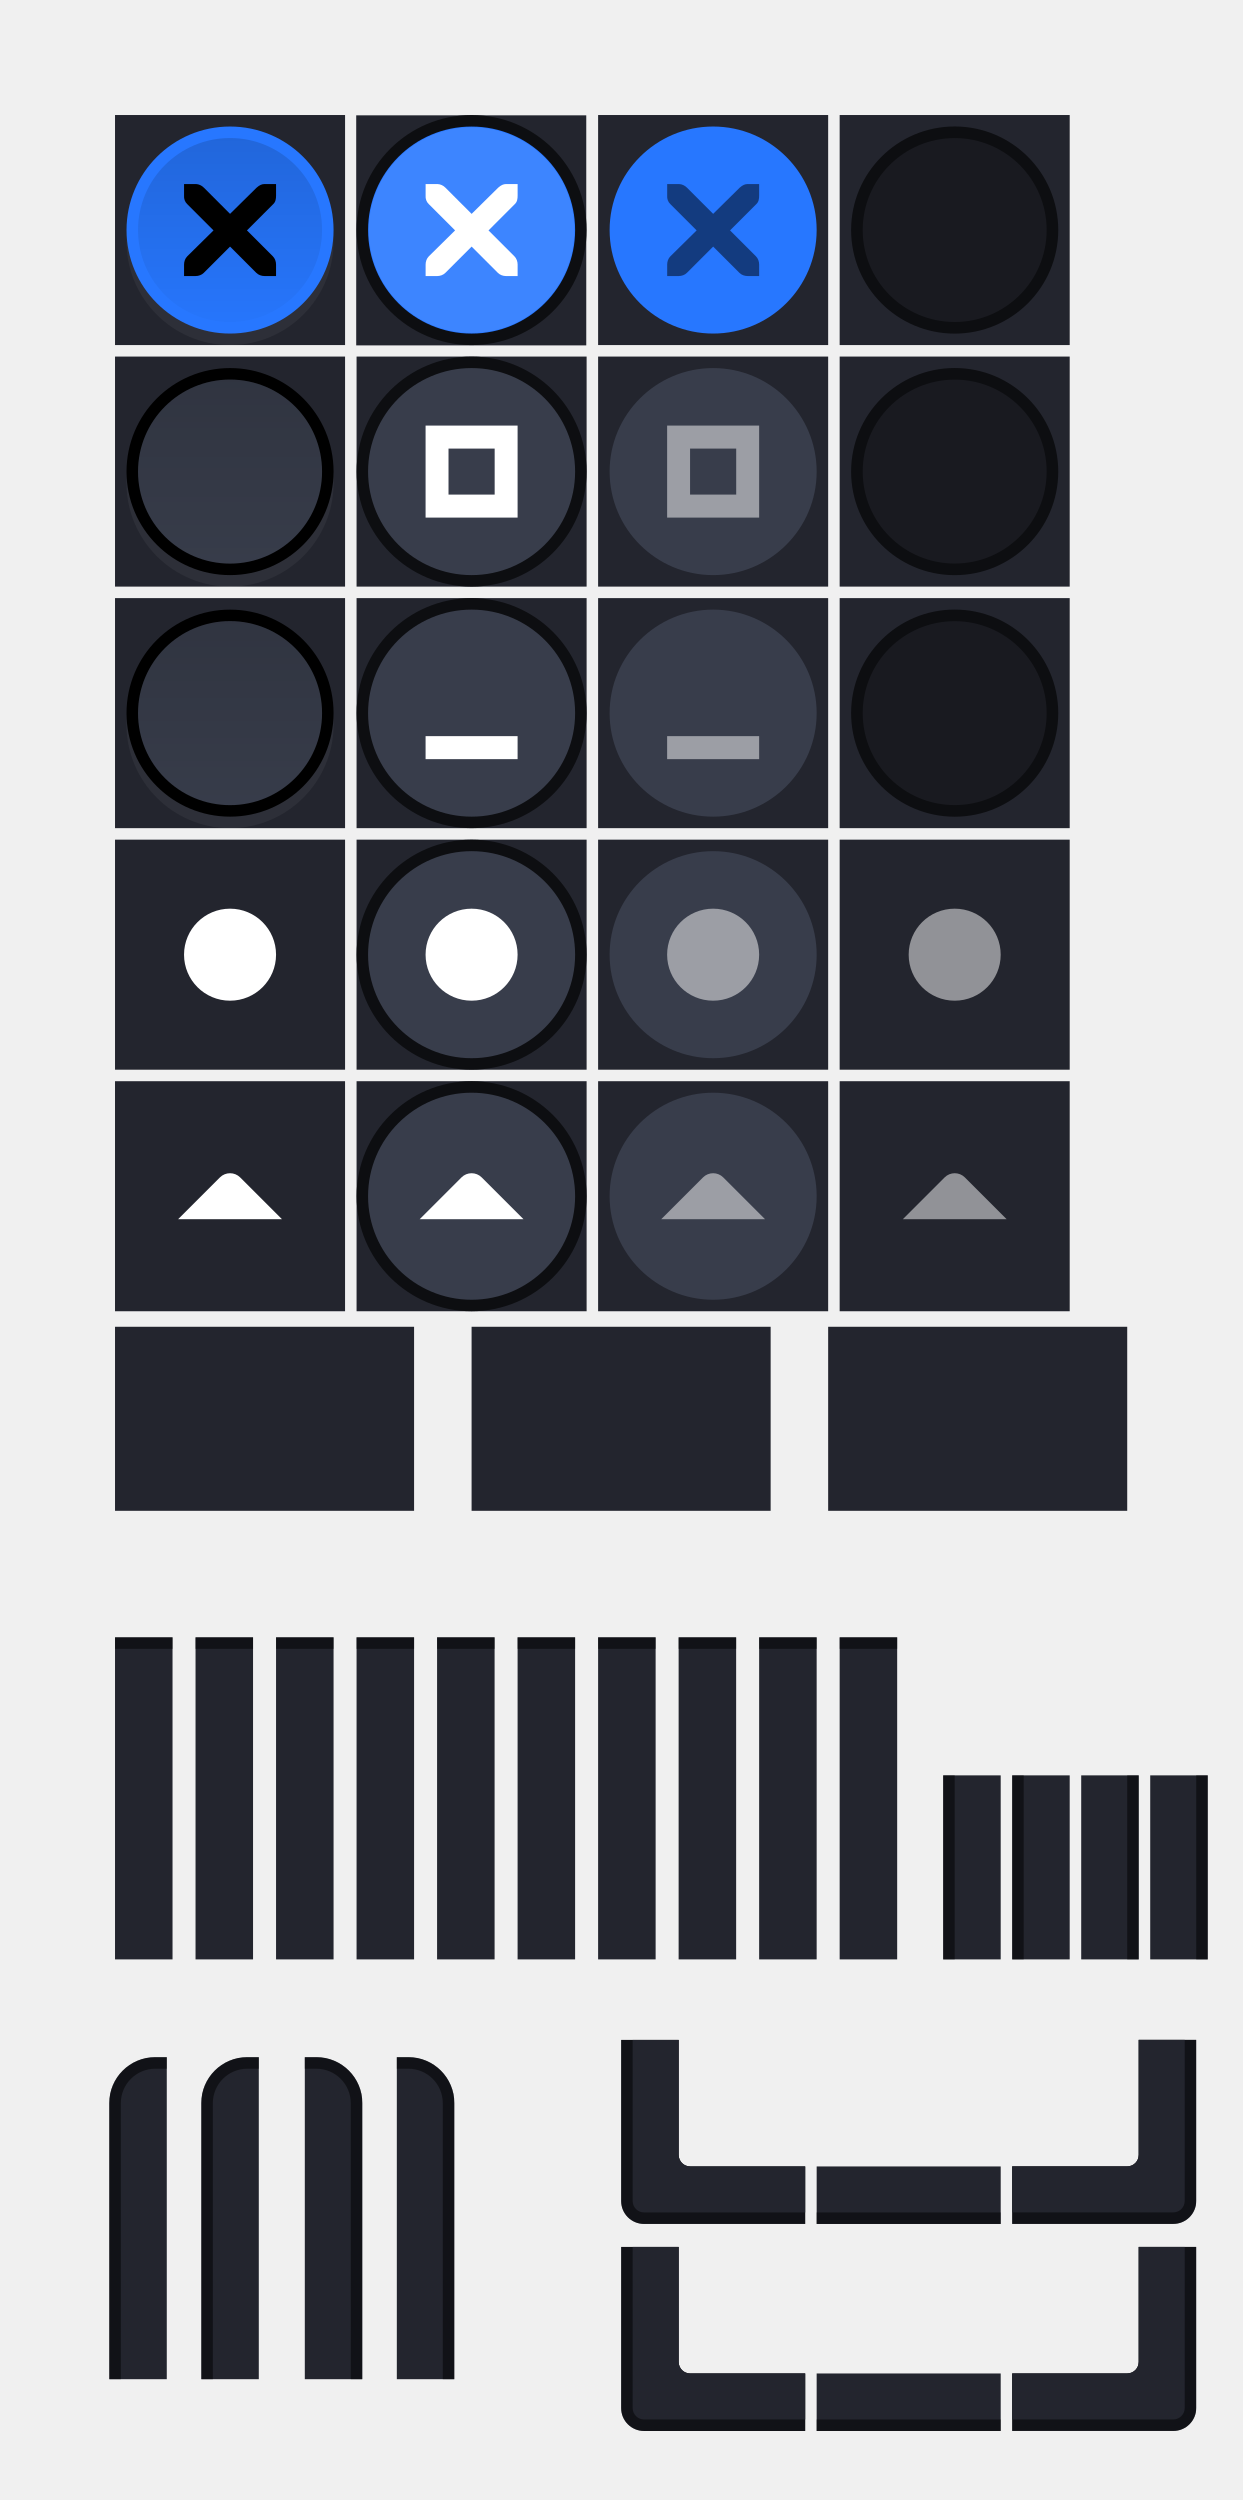
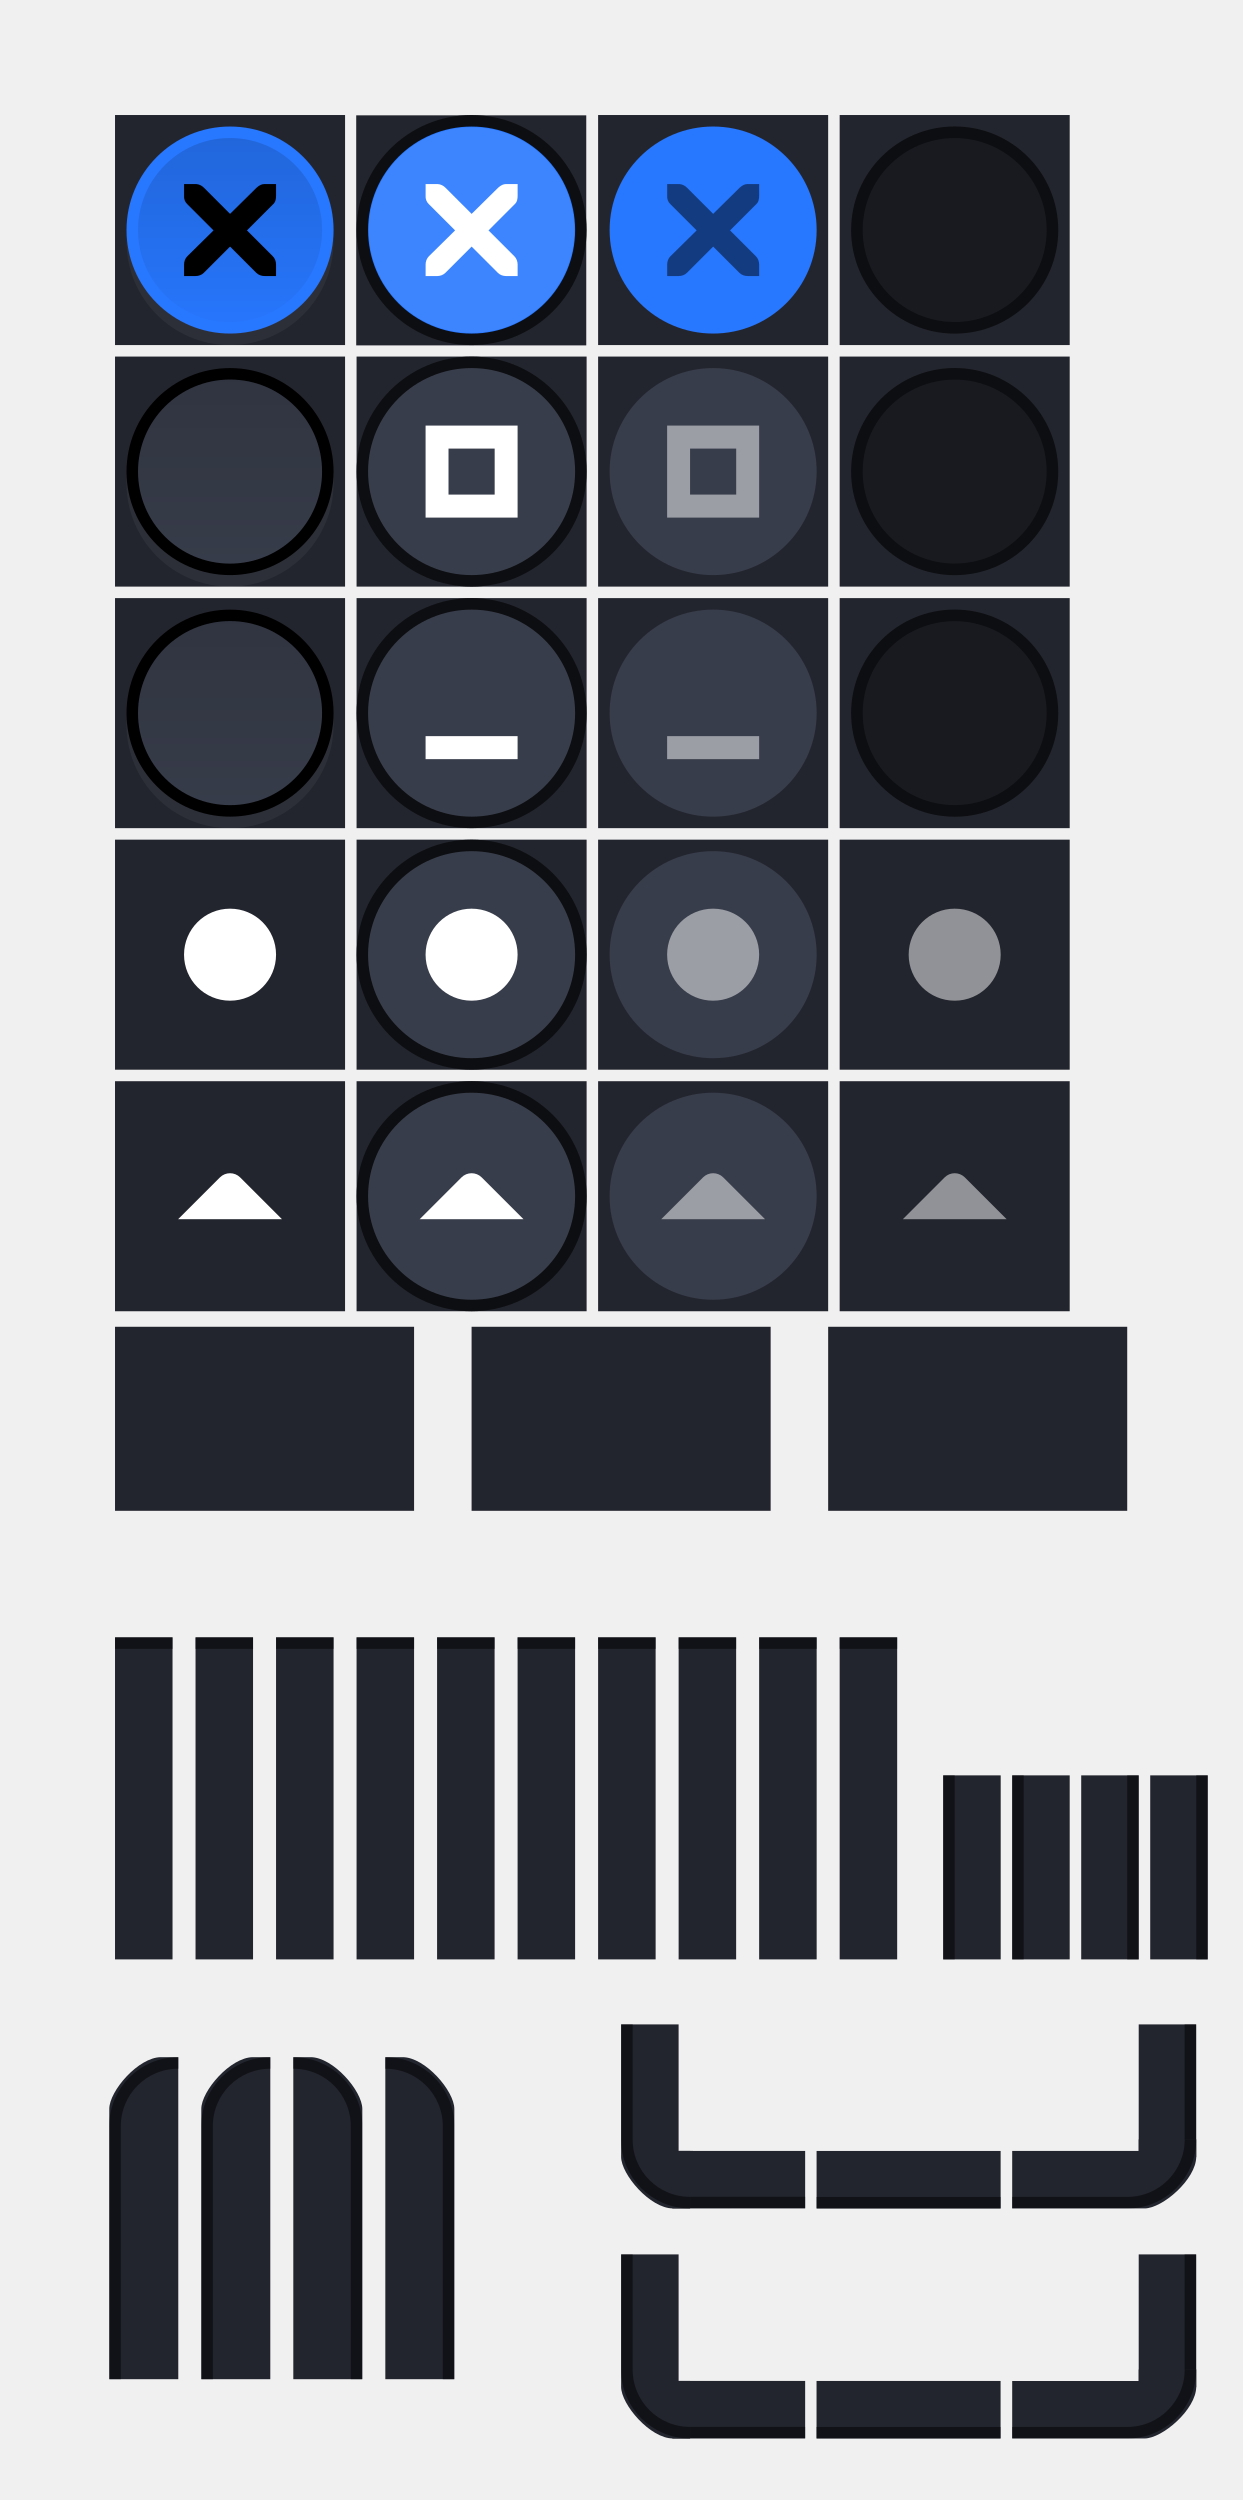
<svg xmlns="http://www.w3.org/2000/svg" xmlns:xlink="http://www.w3.org/1999/xlink" version="1.1" viewBox="0 0 108 217.35">
  <defs>
    <linearGradient id="linearGradient1078">
      <stop style="stop-opacity:.149" offset="0" />
      <stop style="stop-opacity:0" offset="1" />
    </linearGradient>
    <linearGradient id="linearGradient1387">
      <stop stop-color="#383d4b" offset="0" />
      <stop stop-color="#383d4b" offset=".6" />
      <stop stop-color="#13151a" offset="1" />
    </linearGradient>
    <clipPath id="b">
      <rect x="109.41" y="196.63" width="16" height="16" opacity=".3" />
    </clipPath>
    <clipPath id="a">
-       <rect x="9.5" y="178.85" width="5" height="28" fill="#fff" opacity=".539" />
+       <rect x="9.5" y="178.85" width="6" height="28" fill="#fff" opacity=".539" />
    </clipPath>
    <radialGradient id="radialGradient1090-4-5" cx="19" cy="571.7" r="7.503" gradientTransform="matrix(1.4225 -5.3748e-7 5.371e-7 1.4225 57.973 -174.87)" gradientUnits="userSpaceOnUse" xlink:href="#linearGradient1387" />
    <radialGradient id="radialGradient1090-7" cx="19" cy="571.7" r="7.503" gradientTransform="matrix(1.433 -5.4148e-7 5.4109e-7 1.433 -8.2283 -213.91)" gradientUnits="userSpaceOnUse" xlink:href="#linearGradient1387" />
    <radialGradient id="radialGradient1090-7-3" cx="19" cy="571.7" r="7.503" gradientTransform="matrix(1.433 -5.4148e-7 5.4109e-7 1.433 -8.2283 -180.91)" gradientUnits="userSpaceOnUse" xlink:href="#linearGradient1387" />
    <radialGradient id="radialGradient1090-4-5-6" cx="19" cy="571.7" r="7.503" gradientTransform="matrix(1.4225 -5.3748e-7 5.371e-7 1.4225 57.973 -207.87)" gradientUnits="userSpaceOnUse" xlink:href="#linearGradient1387" />
    <linearGradient id="linearGradient1080" x1="19" x2="19" y1="562.36" y2="581.25" gradientUnits="userSpaceOnUse" xlink:href="#linearGradient1078" />
    <linearGradient id="linearGradient1080-6" x1="19" x2="19" y1="562.36" y2="581.25" gradientTransform="translate(3e-7 33)" gradientUnits="userSpaceOnUse" xlink:href="#linearGradient1078" />
    <linearGradient id="linearGradient1080-62" x1="19" x2="19" y1="562.36" y2="581.25" gradientTransform="translate(-2e-7 66)" gradientUnits="userSpaceOnUse" xlink:href="#linearGradient1078" />
+     <clipPath id="clipPath6191">
+       <path d="m9.5 194.85v-16h16v5h-11v11z" style="stroke-linecap:round;stroke-linejoin:round;stroke-width:30.2" />
+     </clipPath>
  </defs>
  <rect id="menu-active" x="10" y="115.35" width="26" height="16" fill="#23252e" />
  <use id="menu-pressed" transform="translate(31 -2.0352e-5)" width="100%" height="100%" fill="#ffffff" xlink:href="#menu-active" />
  <use id="menu-inactive" transform="translate(62 -2.0352e-5)" width="100%" height="100%" fill="#ffffff" xlink:href="#menu-active" />
  <g id="title-1-active" transform="translate(1.4109e-5 5.2093e-5)">
    <g id="" transform="matrix(.17857 0 0 1 9.1072 -415.01)">
      <rect x="5" y="557.36" width="28" height="28" fill="#23252e" style="stroke-width:1.01" />
    </g>
    <rect x="10" y="142.35" width="5" height="1" opacity=".5" />
  </g>
  <use id="title-2-active" transform="translate(7)" width="100%" height="100%" xlink:href="#title-1-active" />
  <use id="title-3-active" transform="translate(14)" width="100%" height="100%" xlink:href="#title-1-active" />
  <use id="title-4-active" transform="translate(21)" width="100%" height="100%" xlink:href="#title-1-active" />
  <use id="title-5-active" transform="translate(28)" width="100%" height="100%" xlink:href="#title-1-active" />
  <use id="title-1-inactive" transform="translate(35)" width="100%" height="100%" xlink:href="#title-1-active" />
  <use id="title-2-inactive" transform="translate(42)" width="100%" height="100%" xlink:href="#title-1-active" />
  <use id="title-3-inactive" transform="translate(49)" width="100%" height="100%" xlink:href="#title-1-active" />
  <use id="title-4-inactive" transform="translate(56)" width="100%" height="100%" xlink:href="#title-1-active" />
  <use id="title-5-inactive" transform="translate(63)" width="100%" height="100%" xlink:href="#title-1-active" />
  <g id="top-left-active" transform="translate(1.4109e-5 5.2093e-5)" clip-path="url(#a)">
-     <rect x="9.5" y="178.85" width="12" height="35" rx="4" ry="4" fill="#23252e" style="stroke-width:1.01" />
-     <rect x="10" y="179.35" width="11" height="34" rx="3.5" ry="3.5" fill="none" opacity=".5" stroke="#000" stroke-linecap="square" style="stroke-width:1.01" />
+     <path d="m14 178.85h19.5c3.324 0 6 2.676 6 6v23c0 3.324-2.676 6-6 6h-18c-3.324 0-6-2.676-6-6l-1.41e-5 -24.5c-9e-7 -1.557 2.534-4.5 4.5-4.5z" style="fill:#23252e;stroke-width:1.01" />
+     <path d="m15.5 179.35c3.047 0 5.5 2.453 5.5 5.5v23c0 3.047-2.453 5.5-5.5 5.5s-5.5-2.453-5.5-5.5v-23c0-3.047 2.453-5.5 5.5-5.5z" style="fill:none;opacity:.5;stroke-linecap:square;stroke-width:1.01;stroke:#000" />
  </g>
  <rect x="9.5" y="178.85" width="7" height="28" fill="none" />
  <use id="top-left-inactive" transform="translate(8)" width="100%" height="100%" fill="#ffffff" xlink:href="#top-left-active" />
  <use id="top-right-active" transform="matrix(-1 0 0 1 41 0)" width="100%" height="100%" fill="#ffffff" xlink:href="#top-left-active" />
  <use id="top-right-inactive" transform="matrix(-1 0 0 1 49 0)" width="100%" height="100%" fill="#ffffff" xlink:href="#top-left-active" />
  <g id="left-active" transform="translate(25.281 -32.49)">
    <rect x="56.719" y="186.84" width="5" height="16" fill="#23252e" style="stroke-width:1.01" />
    <rect transform="scale(-1,1)" x="-57.719" y="186.84" width="1" height="16" opacity=".5" />
  </g>
  <use id="left-inactive" transform="translate(5.9998)" width="100%" height="100%" xlink:href="#left-active" />
  <use id="right-active" transform="matrix(-1 0 0 1 181 0)" width="100%" height="100%" xlink:href="#left-active" />
  <use id="right-inactive" transform="matrix(-1 0 0 1 187 0)" width="100%" height="100%" xlink:href="#left-active" />
-   <use id="bottom-active" transform="rotate(-90 96.001 179.35)" width="100%" height="100%" xlink:href="#left-active" />
-   <use id="bottom-inactive" transform="rotate(-90 105 188.35)" width="100%" height="100%" xlink:href="#left-active" />
-   <g id="bottom-left-active" transform="translate(-55.408 -19.279)" clip-path="url(#b)">
-     <path transform="translate(55.408,19.279)" d="m56.002 175.35c-1.108 0-2 0.892-2 2v14c0 1.108 0.892 2 2 2h14c1.108 0 2-0.892 2-2v-3h-12c-0.554 0-1-0.446-1-1v-12z" fill="#23252e" style="stroke-width:1.01" />
-     <path transform="translate(55.408,19.279)" d="m56.002 175.35c-1.108 0-2 0.892-2 2v14c0 1.108 0.892 2 2 2h14c1.108 0 2-0.892 2-2v-3h-12c-0.554 0-1-0.446-1-1v-12z" opacity=".5" />
-     <path transform="translate(55.408,19.279)" d="m56.002 176.35c-0.554 0-1 0.446-1 1v14c0 0.554 0.446 1 1 1h14c0.554 0 1-0.446 1-1v-3h-11c-0.554 0-1-0.446-1-1v-11z" fill="#23252e" style="stroke-width:1.01" />
+   <use id="bottom-active" transform="rotate(-90 95.324 178.68)" width="100%" height="100%" xlink:href="#left-active" />
+   <use id="bottom-inactive" transform="rotate(-90 105.32 188.68)" width="100%" height="100%" xlink:href="#left-active" />
+   <g id="bottom-left-active" transform="translate(-55.41 -20.63)" clip-path="url(#b)">
+     <path transform="translate(55.408,19.279)" d="m58.447 193.35h13.555l-0.003-4.999-13.553-1e-3z" fill="#23252e" style="fill:#23252e;stroke-width:1.01" />
+     <path d="m113.92 212.62 12.429-9.9e-4v-0.999l-12.429-1e-5z" opacity=".5" />
+     <use transform="matrix(1,0,0,-1,99.908,391.48)" width="100%" height="100%" clip-path="url(#clipPath6191)" fill="#ffffff" xlink:href="#top-left-active" />
  </g>
-   <use id="bottom-right-active" transform="rotate(-90 78.999 168.35)" width="100%" height="100%" xlink:href="#bottom-left-active" />
-   <use id="bottom-right-inactive" transform="rotate(-90 87.999 177.35)" width="100%" height="100%" xlink:href="#bottom-left-active" />
-   <use id="bottom-left-inactive" transform="translate(3e-7 18)" width="100%" height="100%" xlink:href="#bottom-left-active" />
+   <use id="bottom-right-active" transform="rotate(-90 79 167)" width="100%" height="100%" xlink:href="#bottom-left-active" />
+   <use id="bottom-right-inactive" transform="rotate(-90 89 177)" width="100%" height="100%" xlink:href="#bottom-left-active" />
+   <use id="bottom-left-inactive" transform="translate(3.3789e-7 20)" width="100%" height="100%" xlink:href="#bottom-left-active" />
  <g id="close-active" transform="translate(1 -551.36)">
    <rect x="9" y="561.36" width="20" height="20" fill="#23252e" stroke-width=".714" />
    <path d="m19 563.36c-4.964 0-9 4.036-9 9 0 4.964 4.036 9 9 9s9-4.036 9-9-4.036-9-9-9z" color="#000000" color-rendering="auto" dominant-baseline="auto" fill="#2777ff" image-rendering="auto" shape-rendering="auto" solid-color="#000000" stop-color="#000000" style="fill:#fff;opacity:.05;stroke-width:1.01" />
    <path d="m19 562.36c-4.964 0-9 4.036-9 9 0 4.964 4.036 9 9 9s9-4.036 9-9-4.036-9-9-9z" color="#000000" color-rendering="auto" dominant-baseline="auto" fill="#2777ff" image-rendering="auto" shape-rendering="auto" solid-color="#000000" stop-color="#000000" style="stroke-width:1.01" />
    <path d="m15.003 567.36h1c0.011-1.4e-4 0.021-4.8e-4 0.031 0 0.255 0.011 0.51 0.129 0.687 0.312l2.28 2.281 2.312-2.281c0.266-0.231 0.447-0.305 0.687-0.312h1v1c0 0.286-0.034 0.551-0.25 0.75l-2.28 2.281 2.249 2.25c0.188 0.188 0.281 0.453 0.281 0.719v1h-1c-0.265-1e-5 -0.53-0.093-0.719-0.281l-2.28-2.281-2.28 2.281c-0.188 0.188-0.453 0.281-0.719 0.281h-1v-1c0-0.265 0.093-0.531 0.281-0.719l2.28-2.25-2.28-2.281c-0.211-0.195-0.303-0.469-0.281-0.75v-1z" color="#bebebe" enable-background="new" stroke-width="1.333" />
    <path d="m19 563.36c-4.412 0-8 3.588-8 8 0 4.412 3.588 8 8 8s8-3.588 8-8-3.588-8-8-8z" color="#000000" color-rendering="auto" dominant-baseline="auto" fill="#2777ff" image-rendering="auto" shape-rendering="auto" solid-color="#000000" stop-color="#000000" style="fill:url(#linearGradient1080);stroke-width:.889" />
  </g>
  <g id="close-prelight" transform="matrix(1.0573 0 0 1.0573 -13.977 -584.07)">
    <rect x="42.51" y="561.9" width="18.917" height="18.917" fill="#23252e" stroke-width=".676" />
    <path d="m51.998 562.35c-4.959 0-8.985 4.026-8.985 8.985s4.026 8.985 8.985 8.985c4.959 0 8.985-4.026 8.985-8.985s-4.026-8.985-8.985-8.985z" color="#000000" color-rendering="auto" dominant-baseline="auto" fill="#2777ff" image-rendering="auto" shape-rendering="auto" solid-color="#000000" stop-color="#000000" style="stroke-width:.946;stroke:#0d0e11" />
-     <path d="m51.998 562.88c-4.667 0-8.457 3.79-8.457 8.457s3.789 8.457 8.457 8.457c4.667 0 8.457-3.79 8.457-8.457s-3.789-8.457-8.457-8.457z" color="#000000" color-rendering="auto" dominant-baseline="auto" fill="#fff" image-rendering="auto" opacity=".1" shape-rendering="auto" solid-color="#000000" stop-color="#000000" style="fill:#fff;opacity:.103" />
+     <path d="m51.998 562.88c-4.667 0-8.457 3.79-8.457 8.457s3.789 8.457 8.457 8.457 8.457-3.79 8.457-8.457-3.789-8.457-8.457-8.457z" color="#000000" color-rendering="auto" dominant-baseline="auto" fill="#fff" image-rendering="auto" opacity=".1" shape-rendering="auto" solid-color="#000000" stop-color="#000000" style="fill:#fff;opacity:.103" />
    <path d="m48.217 567.55h0.946c0.01-1.3e-4 0.02-4.5e-4 0.03 0 0.241 0.01 0.482 0.122 0.65 0.296l2.157 2.158 2.187-2.158c0.251-0.218 0.422-0.289 0.65-0.296h0.946v0.946c0 0.271-0.032 0.521-0.236 0.709l-2.157 2.158 2.127 2.128c0.178 0.178 0.266 0.429 0.266 0.68v0.946h-0.946c-0.251-1e-5 -0.502-0.088-0.68-0.266l-2.157-2.158-2.157 2.158c-0.178 0.178-0.429 0.266-0.68 0.266h-0.946v-0.946c0-0.251 0.088-0.502 0.266-0.68l2.157-2.128-2.157-2.158c-0.199-0.184-0.287-0.444-0.266-0.709v-0.946z" color="#bebebe" enable-background="new" fill="#fff" stroke-width="1.261" />
  </g>
  <g id="close-pressed" transform="translate(-23 -551.36)">
    <rect x="75" y="561.36" width="20" height="20" fill="#23252e" stroke-width=".714" />
    <path d="m85 562.36c-4.964 0-9 4.036-9 9s4.036 9 9 9 9-4.036 9-9-4.036-9-9-9z" color="#000000" color-rendering="auto" dominant-baseline="auto" fill="#2777ff" image-rendering="auto" shape-rendering="auto" solid-color="#000000" stop-color="#000000" style="stroke-width:1.01" />
    <path d="m81.003 567.36h1c0.011-1.2e-4 0.021-4.7e-4 0.031 0 0.255 0.011 0.51 0.129 0.687 0.312l2.28 2.281 2.312-2.281c0.266-0.23 0.447-0.305 0.687-0.312h1v1c0 0.286-0.034 0.551-0.25 0.75l-2.28 2.281 2.249 2.25c0.188 0.188 0.281 0.453 0.281 0.719v1h-1c-0.265-1e-5 -0.53-0.093-0.718-0.281l-2.28-2.281-2.28 2.281c-0.188 0.188-0.453 0.281-0.718 0.281h-1v-1c0-0.265 0.093-0.531 0.281-0.719l2.28-2.25-2.28-2.281c-0.211-0.195-0.303-0.469-0.281-0.75v-1z" color="#bebebe" enable-background="new" opacity=".5" stroke-width="1.333" />
  </g>
  <g id="close-inactive" transform="translate(-35 -551.36)">
    <rect x="108" y="561.36" width="20" height="20" fill="#23252e" stroke-width=".714" />
    <path d="m118 562.86c-4.694 0-8.5 3.806-8.5 8.5 0 4.694 3.806 8.5 8.5 8.5s8.5-3.806 8.5-8.5-3.806-8.5-8.5-8.5z" fill="#191a20" stroke="#0e0f12" style="fill:#191a20;stroke-width:1.01;stroke:#0d0e11" />
  </g>
  <g id="maximize-active" transform="translate(1 -563.36)">
    <rect x="9" y="594.36" width="20" height="20" fill="#23252e" stroke-width=".714" />
    <path d="m19 596.36c-4.964 0-9 4.036-9 9 0 4.964 4.036 9 9 9s9-4.036 9-9-4.036-9-9-9z" color="#000000" color-rendering="auto" dominant-baseline="auto" fill="#2777ff" image-rendering="auto" shape-rendering="auto" solid-color="#000000" stop-color="#000000" style="fill:#fff;opacity:.05;stroke-width:1.01" />
    <path d="m19 595.86c-4.694 0-8.5 3.806-8.5 8.5 0 4.694 3.806 8.5 8.5 8.5s8.5-3.806 8.5-8.5-3.806-8.5-8.5-8.5z" fill="url(#radialGradient1090-7)" stroke="#020202" style="fill:#383d4b;stroke:#000" />
    <path d="m19 596.36c-4.412 0-8 3.588-8 8 0 4.412 3.588 8 8 8s8-3.588 8-8-3.588-8-8-8z" color="#000000" color-rendering="auto" dominant-baseline="auto" fill="#2777ff" image-rendering="auto" shape-rendering="auto" solid-color="#000000" stop-color="#000000" style="fill:url(#linearGradient1080-6);stroke-width:.889" />
  </g>
  <g id="maximize-prelight" transform="translate(-11 -563.36)">
    <rect x="42" y="594.36" width="20" height="20" fill="#23252e" stroke-width=".714" />
    <path d="m52 594.86c-5.24 0-9.5 4.26-9.5 9.5 0 5.24 4.26 9.5 9.5 9.5s9.5-4.26 9.5-9.5-4.26-9.5-9.5-9.5z" color="#000000" color-rendering="auto" dominant-baseline="auto" fill="#383d4b" image-rendering="auto" shape-rendering="auto" solid-color="#000000" stop-color="#000000" style="stroke:#0d0e11" />
    <path d="m48 600.36v8h8v-8zm1.994 2h4.012v4h-4.012z" color="#000000" color-rendering="auto" dominant-baseline="auto" fill="#fff" image-rendering="auto" shape-rendering="auto" solid-color="#000000" style="stroke-width:1.01" />
  </g>
  <g id="maximize-pressed" transform="translate(-23 -563.36)">
    <rect x="75" y="594.36" width="20" height="20" fill="#23252e" stroke-width=".714" />
    <path d="m85 595.36c-4.964 0-9 4.036-9 9s4.036 9 9 9 9-4.036 9-9-4.036-9-9-9z" color="#000000" color-rendering="auto" dominant-baseline="auto" fill="url(#radialGradient1090-4-5-6)" image-rendering="auto" shape-rendering="auto" solid-color="#000000" stop-color="#000000" style="fill:#383d4b;stroke-width:1.01" />
    <path d="m81 600.36v8h8v-8zm1.994 2h4.012v4h-4.012z" color="#000000" color-rendering="auto" dominant-baseline="auto" fill="#fff" image-rendering="auto" shape-rendering="auto" solid-color="#000000" style="fill:#fff;opacity:.5;stroke-width:1.01" />
  </g>
  <g id="maximize-inactive" transform="translate(-35 -563.36)">
    <rect x="108" y="594.36" width="20" height="20" fill="#23252e" stroke-width=".714" />
    <path d="m118 595.86c-4.694 0-8.5 3.806-8.5 8.5 0 4.694 3.806 8.5 8.5 8.5s8.5-3.806 8.5-8.5-3.806-8.5-8.5-8.5z" fill="#191a20" stroke="#0e0f12" style="fill:#191a20;stroke-width:1.01;stroke:#0d0e11" />
  </g>
  <g id="hide-active" transform="translate(1 -575.36)">
    <rect x="9" y="627.36" width="20" height="20" fill="#23252e" stroke-width=".714" />
    <path d="m19 629.36c-4.964 0-9 4.036-9 9 0 4.964 4.036 9 9 9s9-4.036 9-9-4.036-9-9-9z" color="#000000" color-rendering="auto" dominant-baseline="auto" fill="#2777ff" image-rendering="auto" shape-rendering="auto" solid-color="#000000" stop-color="#000000" style="fill:#fff;opacity:.05;stroke-width:1.01" />
    <path d="m19 628.86c-4.694 0-8.5 3.806-8.5 8.5 0 4.694 3.806 8.5 8.5 8.5s8.5-3.806 8.5-8.5-3.806-8.5-8.5-8.5z" fill="url(#radialGradient1090-7-3)" stroke="#020202" style="fill:#383d4b;stroke:#000" />
    <path d="m19 629.36c-4.412 0-8 3.588-8 8 0 4.412 3.588 8 8 8s8-3.588 8-8-3.588-8-8-8z" color="#000000" color-rendering="auto" dominant-baseline="auto" fill="#2777ff" image-rendering="auto" shape-rendering="auto" solid-color="#000000" stop-color="#000000" style="fill:url(#linearGradient1080-62);stroke-width:.889" />
  </g>
  <g id="hide-prelight" transform="translate(-11 -575.36)">
    <rect x="42" y="627.36" width="20" height="20" fill="#23252e" stroke-width=".714" />
    <path d="m52 627.86c-5.24 0-9.5 4.26-9.5 9.5 0 5.24 4.26 9.5 9.5 9.5s9.5-4.26 9.5-9.5-4.26-9.5-9.5-9.5z" color="#000000" color-rendering="auto" dominant-baseline="auto" fill="#383d4b" image-rendering="auto" shape-rendering="auto" solid-color="#000000" stop-color="#000000" style="stroke:#0d0e11" />
    <path d="m48 639.36v2h8v-2" color="#000000" color-rendering="auto" dominant-baseline="auto" fill="#fff" image-rendering="auto" shape-rendering="auto" solid-color="#000000" style="stroke-width:1.01" />
  </g>
  <g id="hide-pressed" transform="translate(-23 -575.36)">
    <rect x="75" y="627.36" width="20" height="20" fill="#23252e" stroke-width=".714" />
    <path d="m85 628.36c-4.964 0-9 4.036-9 9s4.036 9 9 9 9-4.036 9-9-4.036-9-9-9z" color="#000000" color-rendering="auto" dominant-baseline="auto" fill="url(#radialGradient1090-4-5)" image-rendering="auto" shape-rendering="auto" solid-color="#000000" stop-color="#000000" style="fill:#383d4b;stroke-width:1.01" />
    <path d="m81 639.36v2h8v-2" color="#000000" color-rendering="auto" dominant-baseline="auto" fill="#fff" image-rendering="auto" shape-rendering="auto" solid-color="#000000" style="fill:#fff;opacity:.5;stroke-width:1.01" />
  </g>
  <g id="hide-inactive" transform="translate(-35 -575.36)">
    <rect x="108" y="627.36" width="20" height="20" fill="#23252e" stroke-width=".714" />
    <path d="m118 628.86c-4.694 0-8.5 3.806-8.5 8.5 0 4.694 3.806 8.5 8.5 8.5s8.5-3.806 8.5-8.5-3.806-8.5-8.5-8.5z" fill="#191a20" stroke="#0e0f12" style="fill:#191a20;stroke-width:1.01;stroke:#0d0e11" />
  </g>
  <g id="stick-active" transform="translate(1 -521.36)">
    <rect x="9" y="594.36" width="20" height="20" fill="#23252e" stroke-width=".714" />
    <circle cx="19" cy="604.36" r="4" fill="#fff" />
  </g>
  <g id="stick-prelight" transform="translate(-11 -521.36)">
    <rect x="42" y="594.36" width="20" height="20" fill="#23252e" stroke-width=".714" />
    <path d="m52 594.86c-5.24 0-9.5 4.26-9.5 9.5 0 5.24 4.26 9.5 9.5 9.5s9.5-4.26 9.5-9.5-4.26-9.5-9.5-9.5z" color="#000000" color-rendering="auto" dominant-baseline="auto" fill="#383d4b" image-rendering="auto" shape-rendering="auto" solid-color="#000000" stop-color="#000000" style="stroke:#0d0e11" />
    <circle cx="52" cy="604.36" r="4" fill="#fff" style="stroke-width:1.01" />
  </g>
  <g id="stick-pressed" transform="translate(-23 -521.36)">
    <rect x="75" y="594.36" width="20" height="20" fill="#23252e" stroke-width=".714" />
    <path d="m85 595.36c-4.964 0-9 4.036-9 9s4.036 9 9 9 9-4.036 9-9-4.036-9-9-9z" color="#000000" color-rendering="auto" dominant-baseline="auto" fill="url(#radialGradient1090-4-5-6)" image-rendering="auto" shape-rendering="auto" solid-color="#000000" stop-color="#000000" style="fill:#383d4b;stroke-width:1.01" />
    <circle cx="85" cy="604.36" r="4" fill="#fff" style="fill:#fff;opacity:.5;stroke-width:1.01" />
  </g>
  <g id="stick-inactive" transform="translate(-35 -521.36)">
    <rect x="108" y="594.36" width="20" height="20" fill="#23252e" stroke-width=".714" />
    <circle cx="118" cy="604.36" r="4" fill="#fff" opacity=".5" />
  </g>
  <g id="shade-active" transform="translate(1 -533.36)">
    <rect x="8.999" y="627.36" width="20" height="20" fill="#23252e" stroke-width=".714" />
    <path d="m23.515 639.36-3.638-3.638c-0.483-0.483-1.272-0.483-1.755 0l-3.638 3.638h9.031" fill="#fff" fill-rule="evenodd" stroke-width="1.515" />
  </g>
  <g id="shade-prelight" transform="translate(-11 -533.36)">
    <rect x="42" y="627.36" width="20" height="20" fill="#23252e" stroke-width=".714" />
    <path d="m52 627.86c-5.24 0-9.5 4.26-9.5 9.5 0 5.24 4.26 9.5 9.5 9.5s9.5-4.26 9.5-9.5-4.26-9.5-9.5-9.5z" color="#000000" color-rendering="auto" dominant-baseline="auto" fill="#383d4b" image-rendering="auto" shape-rendering="auto" solid-color="#000000" stop-color="#000000" style="stroke:#0d0e11" />
    <path d="m56.515 639.36-3.638-3.638c-0.483-0.483-1.272-0.483-1.755 0l-3.638 3.638h9.031" fill="#fff" fill-rule="evenodd" stroke-width="1.515" />
  </g>
  <g id="shade-pressed" transform="translate(-23 -533.36)">
    <rect x="75" y="627.36" width="20" height="20" fill="#23252e" stroke-width=".714" />
    <path d="m85 628.36c-4.964 0-9 4.036-9 9s4.036 9 9 9 9-4.036 9-9-4.036-9-9-9z" color="#000000" color-rendering="auto" dominant-baseline="auto" fill="url(#radialGradient1090-4-5)" image-rendering="auto" shape-rendering="auto" solid-color="#000000" stop-color="#000000" style="fill:#383d4b;stroke-width:1.01" />
    <path d="m89.515 639.36-3.638-3.638c-0.483-0.483-1.272-0.483-1.755 0l-3.638 3.638h9.031" fill="#fff" fill-rule="evenodd" stroke-width="1.515" style="fill:#fff;opacity:.5" />
  </g>
  <g id="shade-inactive" transform="translate(-35 -533.36)">
    <rect x="108" y="627.36" width="20" height="20" fill="#23252e" stroke-width=".714" />
    <path d="m122.52 639.36-3.638-3.638c-0.483-0.483-1.272-0.483-1.755 0l-3.638 3.638h9.031" fill="#fff" fill-rule="evenodd" opacity=".5" stroke-width="1.515" />
  </g>
</svg>
